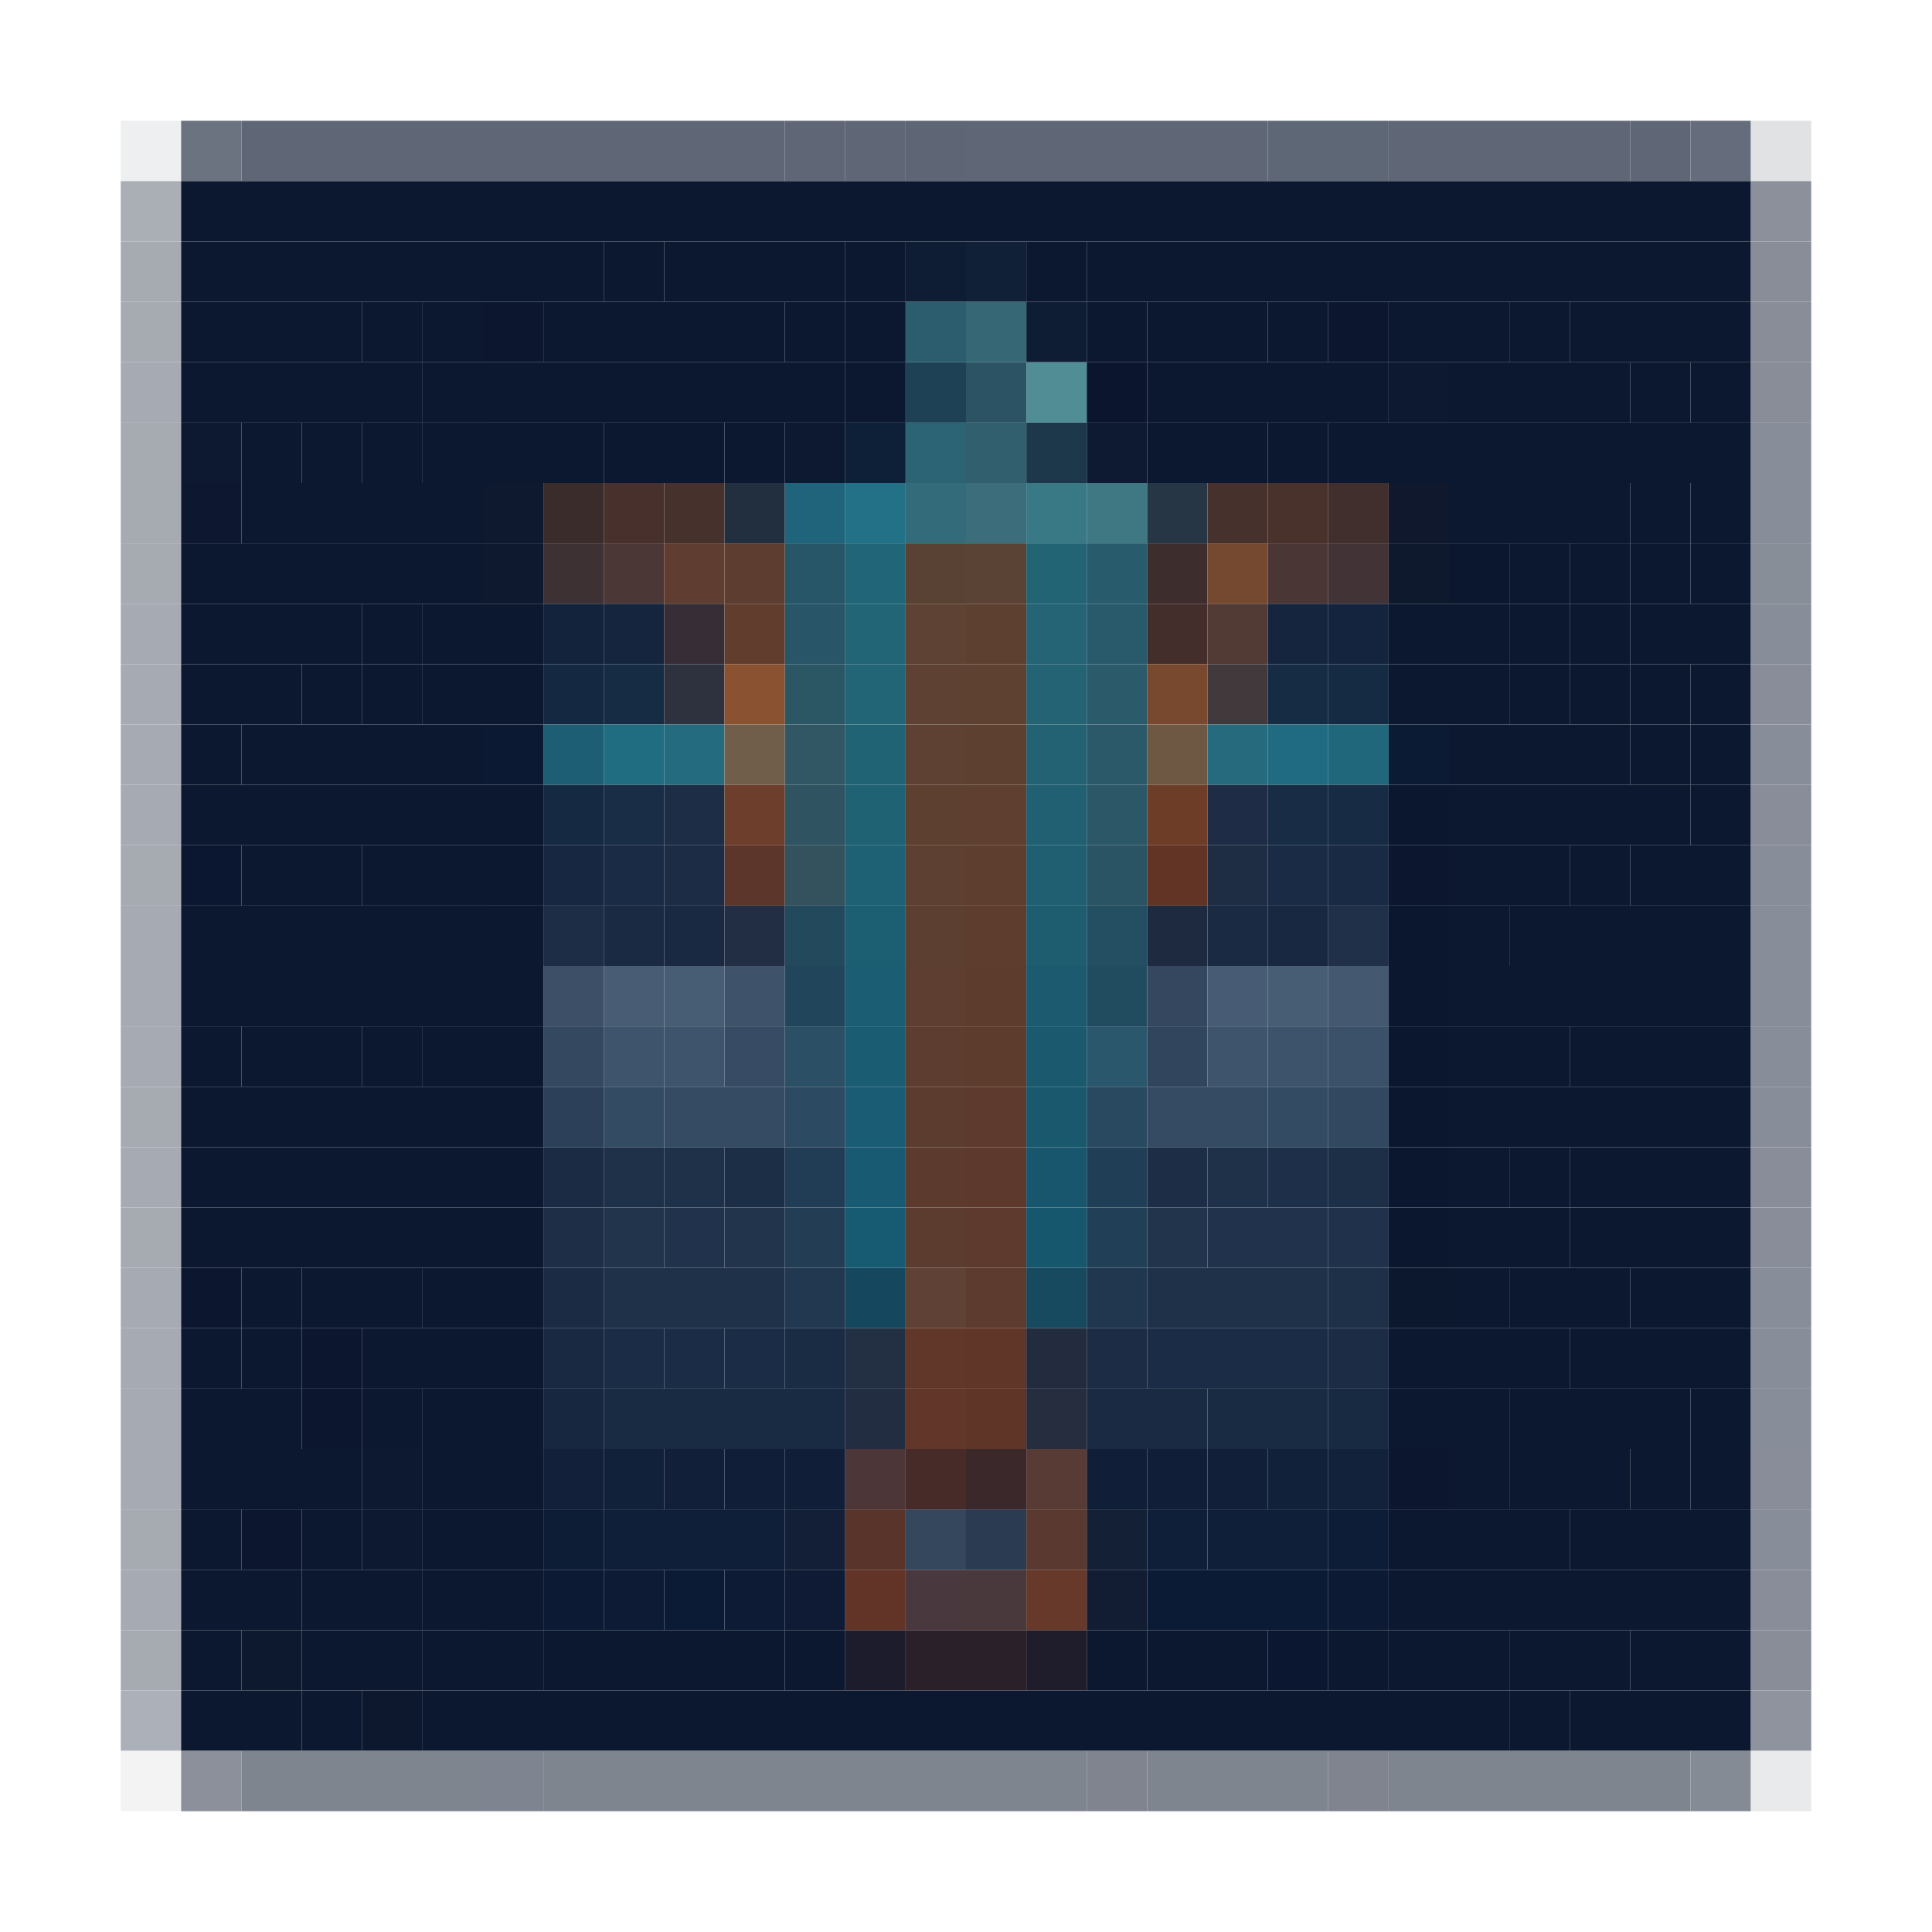
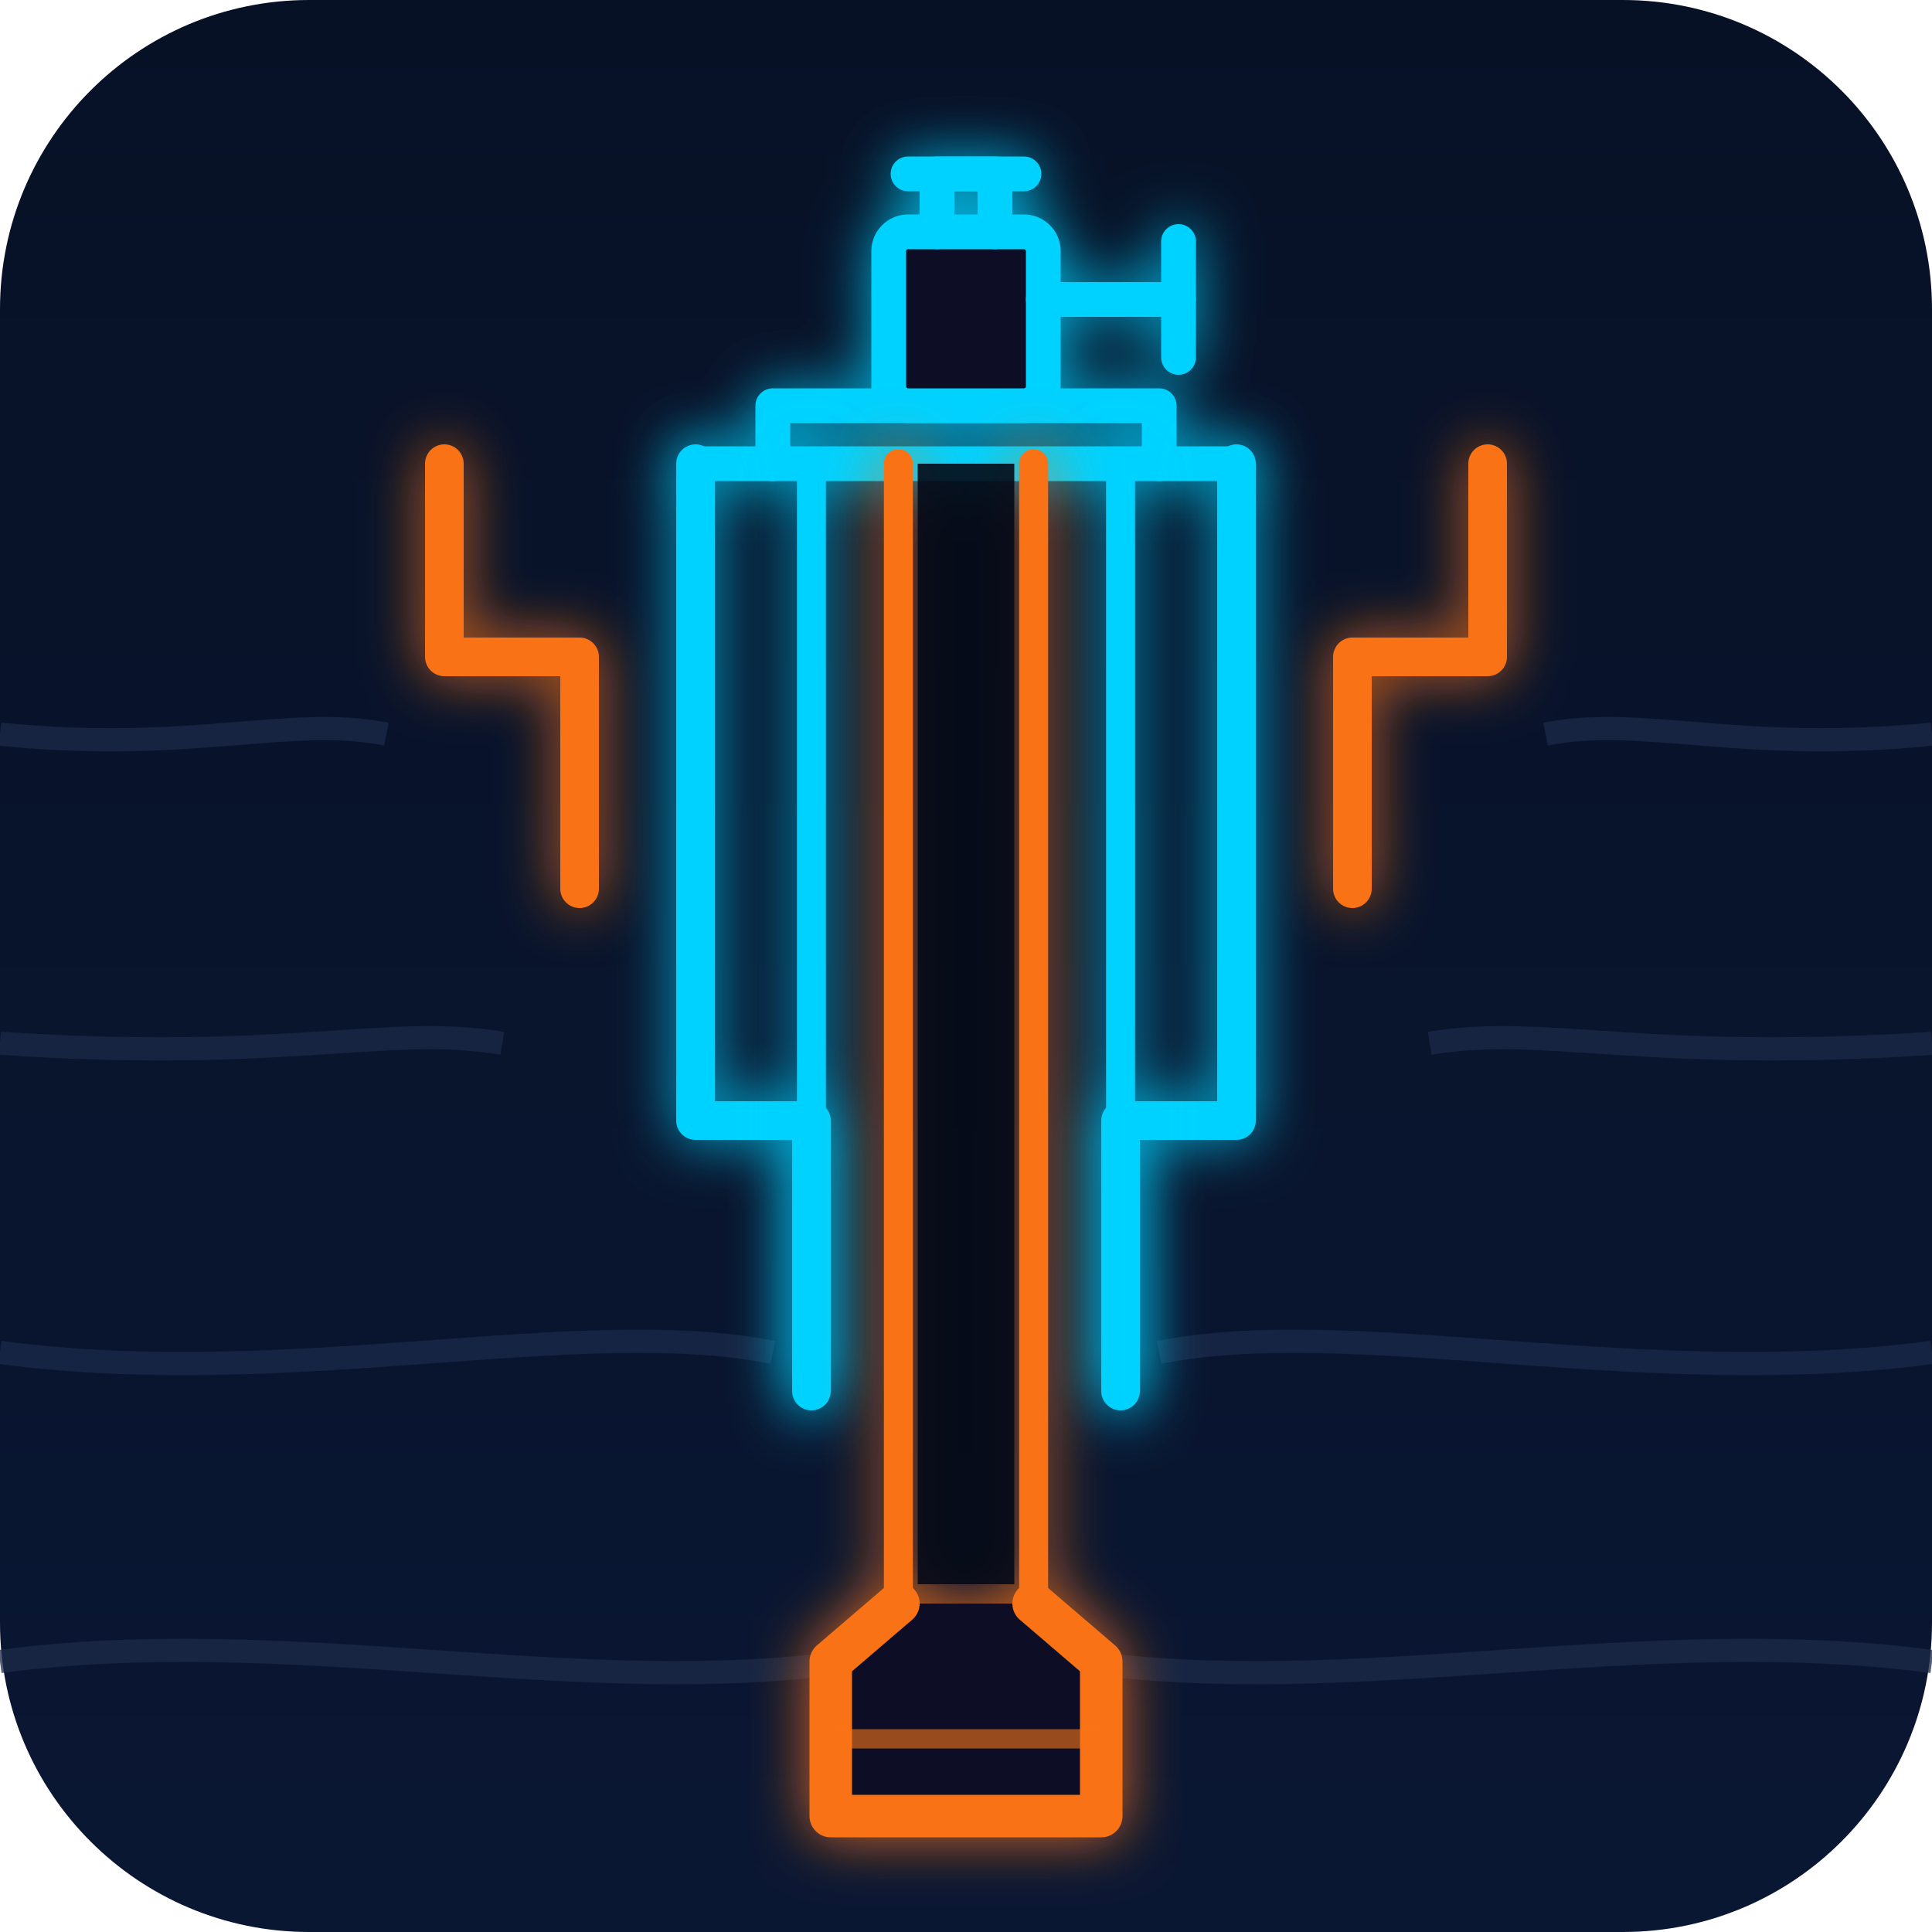
- <svg xmlns="http://www.w3.org/2000/svg" viewBox="0 0 32 32">
-   <rect x="2" y="2" width="1" height="1" fill="#eeeff1" />
-   <rect x="3" y="2" width="1" height="1" fill="#6b7280" />
-   <rect x="4" y="2" width="9" height="1" fill="#5f6776" />
-   <rect x="13" y="2" width="1" height="1" fill="#5f6676" />
-   <rect x="14" y="2" width="1" height="1" fill="#5f6776" />
-   <rect x="15" y="2" width="1" height="1" fill="#5e6676" />
-   <rect x="16" y="2" width="5" height="1" fill="#5f6776" />
-   <rect x="21" y="2" width="2" height="1" fill="#5e6776" />
-   <rect x="23" y="2" width="4" height="1" fill="#5f6776" />
-   <rect x="27" y="2" width="1" height="1" fill="#5f6676" />
-   <rect x="28" y="2" width="1" height="1" fill="#656c7b" />
-   <rect x="29" y="2" width="1" height="1" fill="#e0e2e4" />
-   <rect x="2" y="3" width="1" height="1" fill="#aaaeb5" />
-   <rect x="3" y="3" width="26" height="1" fill="#0c1830" />
-   <rect x="29" y="3" width="1" height="1" fill="#8b909b" />
-   <rect x="2" y="4" width="1" height="1" fill="#a6abb2" />
-   <rect x="3" y="4" width="7" height="1" fill="#0c1830" />
-   <rect x="10" y="4" width="1" height="1" fill="#0c182f" />
-   <rect x="11" y="4" width="3" height="1" fill="#0c1830" />
-   <rect x="14" y="4" width="1" height="1" fill="#0c182f" />
-   <rect x="15" y="4" width="1" height="1" fill="#0e1d34" />
-   <rect x="16" y="4" width="1" height="1" fill="#102037" />
-   <rect x="17" y="4" width="1" height="1" fill="#0c182f" />
-   <rect x="18" y="4" width="11" height="1" fill="#0c1830" />
-   <rect x="29" y="4" width="1" height="1" fill="#888d98" />
-   <rect x="2" y="5" width="1" height="1" fill="#a6abb2" />
-   <rect x="3" y="5" width="3" height="1" fill="#0c1830" />
-   <rect x="6" y="5" width="1" height="1" fill="#0b182f" />
-   <rect x="7" y="5" width="1" height="1" fill="#0b1830" />
-   <rect x="8" y="5" width="1" height="1" fill="#0c172f" />
-   <rect x="9" y="5" width="4" height="1" fill="#0c1830" />
-   <rect x="13" y="5" width="1" height="1" fill="#0b1830" />
-   <rect x="14" y="5" width="1" height="1" fill="#0c1830" />
-   <rect x="15" y="5" width="1" height="1" fill="#2b5d6e" />
-   <rect x="16" y="5" width="1" height="1" fill="#356775" />
-   <rect x="17" y="5" width="1" height="1" fill="#0f1d34" />
-   <rect x="18" y="5" width="1" height="1" fill="#0c1830" />
-   <rect x="19" y="5" width="2" height="1" fill="#0b1830" />
-   <rect x="21" y="5" width="1" height="1" fill="#0c1830" />
-   <rect x="22" y="5" width="1" height="1" fill="#0c172f" />
-   <rect x="23" y="5" width="2" height="1" fill="#0c1830" />
-   <rect x="25" y="5" width="1" height="1" fill="#0c182f" />
-   <rect x="26" y="5" width="3" height="1" fill="#0c1830" />
-   <rect x="29" y="5" width="1" height="1" fill="#888d98" />
-   <rect x="2" y="6" width="1" height="1" fill="#a6aab2" />
-   <rect x="3" y="6" width="4" height="1" fill="#0c1830" />
-   <rect x="7" y="6" width="1" height="1" fill="#0c182f" />
-   <rect x="8" y="6" width="6" height="1" fill="#0c1830" />
-   <rect x="14" y="6" width="1" height="1" fill="#0b1830" />
-   <rect x="15" y="6" width="1" height="1" fill="#1e4156" />
-   <rect x="16" y="6" width="1" height="1" fill="#2b5364" />
-   <rect x="17" y="6" width="1" height="1" fill="#518d95" />
-   <rect x="18" y="6" width="1" height="1" fill="#0b162e" />
-   <rect x="19" y="6" width="4" height="1" fill="#0c1830" />
-   <rect x="23" y="6" width="1" height="1" fill="#0d1831" />
-   <rect x="24" y="6" width="3" height="1" fill="#0c1830" />
-   <rect x="27" y="6" width="1" height="1" fill="#0b182f" />
-   <rect x="28" y="6" width="1" height="1" fill="#0b1830" />
-   <rect x="29" y="6" width="1" height="1" fill="#888d98" />
-   <rect x="2" y="7" width="1" height="1" fill="#a6abb2" />
-   <rect x="3" y="7" width="1" height="1" fill="#0d1931" />
-   <rect x="4" y="7" width="1" height="1" fill="#0c1830" />
-   <rect x="5" y="7" width="1" height="1" fill="#0c182f" />
-   <rect x="6" y="7" width="1" height="1" fill="#0c1830" />
-   <rect x="7" y="7" width="1" height="1" fill="#0b1830" />
-   <rect x="8" y="7" width="2" height="1" fill="#0c1830" />
-   <rect x="10" y="7" width="2" height="1" fill="#0c182f" />
-   <rect x="12" y="7" width="1" height="1" fill="#0c1830" />
-   <rect x="13" y="7" width="1" height="1" fill="#0c1931" />
-   <rect x="14" y="7" width="1" height="1" fill="#0e2038" />
-   <rect x="15" y="7" width="1" height="1" fill="#2c6375" />
-   <rect x="16" y="7" width="1" height="1" fill="#315f6e" />
-   <rect x="17" y="7" width="1" height="1" fill="#1d374b" />
-   <rect x="18" y="7" width="1" height="1" fill="#0d1a32" />
-   <rect x="19" y="7" width="2" height="1" fill="#0c1830" />
-   <rect x="21" y="7" width="1" height="1" fill="#0c182f" />
-   <rect x="22" y="7" width="7" height="1" fill="#0c1830" />
-   <rect x="29" y="7" width="1" height="1" fill="#888e99" />
-   <rect x="2" y="8" width="1" height="1" fill="#a6abb2" />
-   <rect x="3" y="8" width="1" height="1" fill="#0d1830" />
-   <rect x="4" y="8" width="4" height="1" fill="#0c1830" />
-   <rect x="8" y="8" width="1" height="1" fill="#0e182e" />
-   <rect x="9" y="8" width="1" height="1" fill="#3b2c2c" />
-   <rect x="10" y="8" width="1" height="1" fill="#48312c" />
-   <rect x="11" y="8" width="1" height="1" fill="#47312c" />
-   <rect x="12" y="8" width="1" height="1" fill="#212f3e" />
-   <rect x="13" y="8" width="1" height="1" fill="#1f647b" />
-   <rect x="14" y="8" width="1" height="1" fill="#237186" />
-   <rect x="15" y="8" width="1" height="1" fill="#346b7b" />
-   <rect x="16" y="8" width="1" height="1" fill="#3b6d7b" />
-   <rect x="17" y="8" width="1" height="1" fill="#397986" />
-   <rect x="18" y="8" width="1" height="1" fill="#3f7783" />
-   <rect x="19" y="8" width="1" height="1" fill="#273645" />
-   <rect x="20" y="8" width="1" height="1" fill="#47312c" />
-   <rect x="21" y="8" width="1" height="1" fill="#49322c" />
-   <rect x="22" y="8" width="1" height="1" fill="#412f2d" />
-   <rect x="23" y="8" width="1" height="1" fill="#0f182d" />
-   <rect x="24" y="8" width="3" height="1" fill="#0c1830" />
-   <rect x="27" y="8" width="1" height="1" fill="#0b1830" />
-   <rect x="28" y="8" width="1" height="1" fill="#0c1830" />
-   <rect x="29" y="8" width="1" height="1" fill="#888e99" />
-   <rect x="2" y="9" width="1" height="1" fill="#a6abb2" />
-   <rect x="3" y="9" width="5" height="1" fill="#0c1830" />
-   <rect x="8" y="9" width="1" height="1" fill="#0e182e" />
-   <rect x="9" y="9" width="1" height="1" fill="#3e3134" />
-   <rect x="10" y="9" width="1" height="1" fill="#4b3735" />
-   <rect x="11" y="9" width="1" height="1" fill="#5f3d30" />
-   <rect x="12" y="9" width="1" height="1" fill="#5c3d2f" />
-   <rect x="13" y="9" width="1" height="1" fill="#265668" />
-   <rect x="14" y="9" width="1" height="1" fill="#206678" />
-   <rect x="15" y="9" width="1" height="1" fill="#594234" />
-   <rect x="16" y="9" width="1" height="1" fill="#5a4234" />
-   <rect x="17" y="9" width="1" height="1" fill="#226474" />
-   <rect x="18" y="9" width="1" height="1" fill="#285b6c" />
-   <rect x="19" y="9" width="1" height="1" fill="#3e2d2d" />
-   <rect x="20" y="9" width="1" height="1" fill="#754830" />
-   <rect x="21" y="9" width="1" height="1" fill="#4a3735" />
-   <rect x="22" y="9" width="1" height="1" fill="#423436" />
-   <rect x="23" y="9" width="1" height="1" fill="#0f192d" />
-   <rect x="24" y="9" width="1" height="1" fill="#0b172f" />
-   <rect x="25" y="9" width="1" height="1" fill="#0c1830" />
-   <rect x="26" y="9" width="1" height="1" fill="#0b182f" />
-   <rect x="27" y="9" width="1" height="1" fill="#0b1830" />
-   <rect x="28" y="9" width="1" height="1" fill="#0c1830" />
-   <rect x="29" y="9" width="1" height="1" fill="#888e98" />
-   <rect x="2" y="10" width="1" height="1" fill="#a6aab2" />
-   <rect x="3" y="10" width="3" height="1" fill="#0c1830" />
-   <rect x="6" y="10" width="1" height="1" fill="#0b1830" />
-   <rect x="7" y="10" width="2" height="1" fill="#0c1830" />
-   <rect x="9" y="10" width="1" height="1" fill="#13233c" />
-   <rect x="10" y="10" width="1" height="1" fill="#15253e" />
-   <rect x="11" y="10" width="1" height="1" fill="#362d36" />
-   <rect x="12" y="10" width="1" height="1" fill="#613d2e" />
-   <rect x="13" y="10" width="1" height="1" fill="#285567" />
-   <rect x="14" y="10" width="1" height="1" fill="#216577" />
-   <rect x="15" y="10" width="1" height="1" fill="#5e4233" />
-   <rect x="16" y="10" width="1" height="1" fill="#5e4030" />
-   <rect x="17" y="10" width="1" height="1" fill="#246474" />
-   <rect x="18" y="10" width="1" height="1" fill="#295a6c" />
-   <rect x="19" y="10" width="1" height="1" fill="#442e2b" />
-   <rect x="20" y="10" width="1" height="1" fill="#523a35" />
-   <rect x="21" y="10" width="1" height="1" fill="#15253e" />
-   <rect x="22" y="10" width="1" height="1" fill="#15243e" />
-   <rect x="23" y="10" width="1" height="1" fill="#0b182f" />
-   <rect x="24" y="10" width="1" height="1" fill="#0c1830" />
-   <rect x="25" y="10" width="1" height="1" fill="#0b182f" />
-   <rect x="26" y="10" width="1" height="1" fill="#0b1830" />
-   <rect x="27" y="10" width="2" height="1" fill="#0c1830" />
-   <rect x="29" y="10" width="1" height="1" fill="#888e99" />
-   <rect x="2" y="11" width="1" height="1" fill="#a6aab2" />
-   <rect x="3" y="11" width="2" height="1" fill="#0c1830" />
-   <rect x="5" y="11" width="1" height="1" fill="#0b1830" />
-   <rect x="6" y="11" width="1" height="1" fill="#0c1830" />
-   <rect x="7" y="11" width="2" height="1" fill="#0b1830" />
-   <rect x="9" y="11" width="1" height="1" fill="#142841" />
-   <rect x="10" y="11" width="1" height="1" fill="#162c45" />
-   <rect x="11" y="11" width="1" height="1" fill="#2e313e" />
-   <rect x="12" y="11" width="1" height="1" fill="#8b5231" />
-   <rect x="13" y="11" width="1" height="1" fill="#2b5664" />
-   <rect x="14" y="11" width="1" height="1" fill="#216576" />
-   <rect x="15" y="11" width="1" height="1" fill="#5e4132" />
-   <rect x="16" y="11" width="1" height="1" fill="#5e4130" />
-   <rect x="17" y="11" width="1" height="1" fill="#236373" />
-   <rect x="18" y="11" width="1" height="1" fill="#2b5a6a" />
-   <rect x="19" y="11" width="1" height="1" fill="#79492f" />
-   <rect x="20" y="11" width="1" height="1" fill="#41393b" />
-   <rect x="21" y="11" width="1" height="1" fill="#162c44" />
-   <rect x="22" y="11" width="1" height="1" fill="#152a43" />
-   <rect x="23" y="11" width="1" height="1" fill="#0b1830" />
-   <rect x="24" y="11" width="1" height="1" fill="#0c1830" />
-   <rect x="25" y="11" width="1" height="1" fill="#0b1830" />
-   <rect x="26" y="11" width="1" height="1" fill="#0c1830" />
-   <rect x="27" y="11" width="1" height="1" fill="#0b182f" />
-   <rect x="28" y="11" width="1" height="1" fill="#0c1830" />
-   <rect x="29" y="11" width="1" height="1" fill="#888d99" />
-   <rect x="2" y="12" width="1" height="1" fill="#a6aab2" />
-   <rect x="3" y="12" width="1" height="1" fill="#0c182f" />
-   <rect x="4" y="12" width="4" height="1" fill="#0c1830" />
-   <rect x="8" y="12" width="1" height="1" fill="#0b1a32" />
-   <rect x="9" y="12" width="1" height="1" fill="#1e5e74" />
-   <rect x="10" y="12" width="1" height="1" fill="#206c81" />
-   <rect x="11" y="12" width="1" height="1" fill="#256b7f" />
-   <rect x="12" y="12" width="1" height="1" fill="#705e4a" />
-   <rect x="13" y="12" width="1" height="1" fill="#305763" />
-   <rect x="14" y="12" width="1" height="1" fill="#206375" />
-   <rect x="15" y="12" width="1" height="1" fill="#5e4132" />
-   <rect x="16" y="12" width="1" height="1" fill="#5e4030" />
-   <rect x="17" y="12" width="1" height="1" fill="#226272" />
-   <rect x="18" y="12" width="1" height="1" fill="#2b5969" />
-   <rect x="19" y="12" width="1" height="1" fill="#6f5843" />
-   <rect x="20" y="12" width="1" height="1" fill="#266b7d" />
-   <rect x="21" y="12" width="1" height="1" fill="#206b81" />
-   <rect x="22" y="12" width="1" height="1" fill="#20677c" />
-   <rect x="23" y="12" width="1" height="1" fill="#0a1b33" />
-   <rect x="24" y="12" width="3" height="1" fill="#0c1830" />
-   <rect x="27" y="12" width="1" height="1" fill="#0b182f" />
-   <rect x="28" y="12" width="1" height="1" fill="#0c1830" />
-   <rect x="29" y="12" width="1" height="1" fill="#888e99" />
-   <rect x="2" y="13" width="1" height="1" fill="#a6aab2" />
-   <rect x="3" y="13" width="5" height="1" fill="#0c1830" />
-   <rect x="8" y="13" width="1" height="1" fill="#0b1830" />
-   <rect x="9" y="13" width="1" height="1" fill="#162942" />
-   <rect x="10" y="13" width="1" height="1" fill="#192d46" />
-   <rect x="11" y="13" width="1" height="1" fill="#1c2d45" />
-   <rect x="12" y="13" width="1" height="1" fill="#6d3e2b" />
-   <rect x="13" y="13" width="1" height="1" fill="#2f5360" />
-   <rect x="14" y="13" width="1" height="1" fill="#1f6274" />
-   <rect x="15" y="13" width="1" height="1" fill="#5e4031" />
-   <rect x="16" y="13" width="1" height="1" fill="#5e3f30" />
-   <rect x="17" y="13" width="1" height="1" fill="#216072" />
-   <rect x="18" y="13" width="1" height="1" fill="#2b5767" />
-   <rect x="19" y="13" width="1" height="1" fill="#6e3d28" />
-   <rect x="20" y="13" width="1" height="1" fill="#1e2d45" />
-   <rect x="21" y="13" width="1" height="1" fill="#182c46" />
-   <rect x="22" y="13" width="1" height="1" fill="#182b45" />
-   <rect x="23" y="13" width="1" height="1" fill="#0b172f" />
-   <rect x="24" y="13" width="4" height="1" fill="#0c1830" />
-   <rect x="28" y="13" width="1" height="1" fill="#0b1830" />
-   <rect x="29" y="13" width="1" height="1" fill="#888d99" />
-   <rect x="2" y="14" width="1" height="1" fill="#a6abb2" />
-   <rect x="3" y="14" width="1" height="1" fill="#0b1730" />
-   <rect x="4" y="14" width="2" height="1" fill="#0c1830" />
-   <rect x="6" y="14" width="2" height="1" fill="#0b1830" />
-   <rect x="8" y="14" width="1" height="1" fill="#0c1830" />
-   <rect x="9" y="14" width="1" height="1" fill="#182741" />
-   <rect x="10" y="14" width="1" height="1" fill="#1a2b45" />
-   <rect x="11" y="14" width="1" height="1" fill="#1d2c45" />
-   <rect x="12" y="14" width="1" height="1" fill="#5c352b" />
-   <rect x="13" y="14" width="1" height="1" fill="#33525e" />
-   <rect x="14" y="14" width="1" height="1" fill="#1e6074" />
-   <rect x="15" y="14" width="1" height="1" fill="#5d4031" />
-   <rect x="16" y="14" width="1" height="1" fill="#5e3e2f" />
-   <rect x="17" y="14" width="1" height="1" fill="#205f71" />
-   <rect x="18" y="14" width="1" height="1" fill="#2a5363" />
-   <rect x="19" y="14" width="1" height="1" fill="#613426" />
-   <rect x="20" y="14" width="1" height="1" fill="#1e2c44" />
-   <rect x="21" y="14" width="1" height="1" fill="#1a2b45" />
-   <rect x="22" y="14" width="1" height="1" fill="#192a44" />
-   <rect x="23" y="14" width="1" height="1" fill="#0c172f" />
-   <rect x="24" y="14" width="2" height="1" fill="#0c1830" />
-   <rect x="26" y="14" width="1" height="1" fill="#0b182f" />
-   <rect x="27" y="14" width="2" height="1" fill="#0c1830" />
-   <rect x="29" y="14" width="1" height="1" fill="#888e99" />
-   <rect x="2" y="15" width="1" height="1" fill="#a6aab2" />
-   <rect x="3" y="15" width="6" height="1" fill="#0c1830" />
-   <rect x="9" y="15" width="1" height="1" fill="#1d2d45" />
-   <rect x="10" y="15" width="1" height="1" fill="#1a2a43" />
-   <rect x="11" y="15" width="1" height="1" fill="#192942" />
-   <rect x="12" y="15" width="1" height="1" fill="#212e44" />
-   <rect x="13" y="15" width="1" height="1" fill="#23495d" />
-   <rect x="14" y="15" width="1" height="1" fill="#1c5f73" />
-   <rect x="15" y="15" width="1" height="1" fill="#5d3f31" />
-   <rect x="16" y="15" width="1" height="1" fill="#5e3d2e" />
-   <rect x="17" y="15" width="1" height="1" fill="#1e5d70" />
-   <rect x="18" y="15" width="1" height="1" fill="#244f63" />
-   <rect x="19" y="15" width="1" height="1" fill="#1e2a3f" />
-   <rect x="20" y="15" width="1" height="1" fill="#1a2a43" />
-   <rect x="21" y="15" width="1" height="1" fill="#192841" />
-   <rect x="22" y="15" width="1" height="1" fill="#203048" />
-   <rect x="23" y="15" width="1" height="1" fill="#0b172f" />
-   <rect x="24" y="15" width="1" height="1" fill="#0c182f" />
-   <rect x="25" y="15" width="4" height="1" fill="#0c1830" />
-   <rect x="29" y="15" width="1" height="1" fill="#888e99" />
-   <rect x="2" y="16" width="1" height="1" fill="#a6aab2" />
-   <rect x="3" y="16" width="6" height="1" fill="#0c1830" />
-   <rect x="9" y="16" width="1" height="1" fill="#3c4f67" />
-   <rect x="10" y="16" width="1" height="1" fill="#485d74" />
-   <rect x="11" y="16" width="1" height="1" fill="#475d74" />
-   <rect x="12" y="16" width="1" height="1" fill="#3e5269" />
-   <rect x="13" y="16" width="1" height="1" fill="#21465b" />
-   <rect x="14" y="16" width="1" height="1" fill="#1b5d72" />
-   <rect x="15" y="16" width="1" height="1" fill="#5d3e30" />
-   <rect x="16" y="16" width="1" height="1" fill="#5d3c2e" />
-   <rect x="17" y="16" width="1" height="1" fill="#1c5b6f" />
-   <rect x="18" y="16" width="1" height="1" fill="#214c60" />
-   <rect x="19" y="16" width="1" height="1" fill="#35475f" />
-   <rect x="20" y="16" width="1" height="1" fill="#475c74" />
-   <rect x="21" y="16" width="1" height="1" fill="#475d74" />
-   <rect x="22" y="16" width="1" height="1" fill="#445970" />
-   <rect x="23" y="16" width="1" height="1" fill="#0b172f" />
-   <rect x="24" y="16" width="5" height="1" fill="#0c1830" />
-   <rect x="29" y="16" width="1" height="1" fill="#888e99" />
-   <rect x="2" y="17" width="1" height="1" fill="#a6aab2" />
-   <rect x="3" y="17" width="1" height="1" fill="#0c182f" />
-   <rect x="4" y="17" width="2" height="1" fill="#0c1830" />
-   <rect x="6" y="17" width="1" height="1" fill="#0b1830" />
-   <rect x="7" y="17" width="2" height="1" fill="#0c1830" />
-   <rect x="9" y="17" width="1" height="1" fill="#344860" />
-   <rect x="10" y="17" width="1" height="1" fill="#3e546c" />
-   <rect x="11" y="17" width="1" height="1" fill="#3e536c" />
-   <rect x="12" y="17" width="1" height="1" fill="#374c64" />
-   <rect x="13" y="17" width="1" height="1" fill="#2b5066" />
-   <rect x="14" y="17" width="1" height="1" fill="#1a5c72" />
-   <rect x="15" y="17" width="1" height="1" fill="#5d3d30" />
-   <rect x="16" y="17" width="1" height="1" fill="#5d3b2d" />
-   <rect x="17" y="17" width="1" height="1" fill="#1a596e" />
-   <rect x="18" y="17" width="1" height="1" fill="#2b576c" />
-   <rect x="19" y="17" width="1" height="1" fill="#31455d" />
-   <rect x="20" y="17" width="1" height="1" fill="#3e536c" />
-   <rect x="21" y="17" width="1" height="1" fill="#3d536c" />
-   <rect x="22" y="17" width="1" height="1" fill="#3b5069" />
-   <rect x="23" y="17" width="1" height="1" fill="#0b172e" />
-   <rect x="24" y="17" width="2" height="1" fill="#0c182f" />
-   <rect x="26" y="17" width="3" height="1" fill="#0c1830" />
-   <rect x="29" y="17" width="1" height="1" fill="#888e99" />
-   <rect x="2" y="18" width="1" height="1" fill="#a6abb2" />
-   <rect x="3" y="18" width="6" height="1" fill="#0c1830" />
-   <rect x="9" y="18" width="1" height="1" fill="#2c4159" />
-   <rect x="10" y="18" width="1" height="1" fill="#344b64" />
-   <rect x="11" y="18" width="2" height="1" fill="#344b63" />
-   <rect x="13" y="18" width="1" height="1" fill="#2c4a61" />
-   <rect x="14" y="18" width="1" height="1" fill="#195c73" />
-   <rect x="15" y="18" width="1" height="1" fill="#5c3c2f" />
-   <rect x="16" y="18" width="1" height="1" fill="#5d3a2d" />
-   <rect x="17" y="18" width="1" height="1" fill="#19586d" />
-   <rect x="18" y="18" width="1" height="1" fill="#284960" />
-   <rect x="19" y="18" width="2" height="1" fill="#344b63" />
-   <rect x="21" y="18" width="1" height="1" fill="#334b63" />
-   <rect x="22" y="18" width="1" height="1" fill="#324860" />
-   <rect x="23" y="18" width="1" height="1" fill="#0b172e" />
-   <rect x="24" y="18" width="5" height="1" fill="#0c1830" />
-   <rect x="29" y="18" width="1" height="1" fill="#888e99" />
-   <rect x="2" y="19" width="1" height="1" fill="#a6aab2" />
-   <rect x="3" y="19" width="6" height="1" fill="#0c1830" />
-   <rect x="9" y="19" width="1" height="1" fill="#1b2b43" />
-   <rect x="10" y="19" width="1" height="1" fill="#1f3149" />
-   <rect x="11" y="19" width="1" height="1" fill="#1e3149" />
-   <rect x="12" y="19" width="1" height="1" fill="#1b2e46" />
-   <rect x="13" y="19" width="1" height="1" fill="#213d55" />
-   <rect x="14" y="19" width="1" height="1" fill="#175a71" />
-   <rect x="15" y="19" width="1" height="1" fill="#5c3b2e" />
-   <rect x="16" y="19" width="1" height="1" fill="#5c392c" />
-   <rect x="17" y="19" width="1" height="1" fill="#17566c" />
-   <rect x="18" y="19" width="1" height="1" fill="#203f57" />
-   <rect x="19" y="19" width="1" height="1" fill="#1c2d45" />
-   <rect x="20" y="19" width="1" height="1" fill="#1e3149" />
-   <rect x="21" y="19" width="1" height="1" fill="#1e3049" />
-   <rect x="22" y="19" width="1" height="1" fill="#1d2f47" />
-   <rect x="23" y="19" width="1" height="1" fill="#0b172f" />
-   <rect x="24" y="19" width="1" height="1" fill="#0c1830" />
-   <rect x="25" y="19" width="1" height="1" fill="#0b1830" />
-   <rect x="26" y="19" width="3" height="1" fill="#0c1830" />
-   <rect x="29" y="19" width="1" height="1" fill="#888d99" />
-   <rect x="2" y="20" width="1" height="1" fill="#a6abb2" />
-   <rect x="3" y="20" width="6" height="1" fill="#0c1830" />
-   <rect x="9" y="20" width="1" height="1" fill="#1e2e47" />
-   <rect x="10" y="20" width="1" height="1" fill="#22334c" />
-   <rect x="11" y="20" width="1" height="1" fill="#21334c" />
-   <rect x="12" y="20" width="1" height="1" fill="#21344c" />
-   <rect x="13" y="20" width="1" height="1" fill="#233d55" />
-   <rect x="14" y="20" width="1" height="1" fill="#165b72" />
-   <rect x="15" y="20" width="1" height="1" fill="#5d3c30" />
-   <rect x="16" y="20" width="1" height="1" fill="#5d3a2d" />
-   <rect x="17" y="20" width="1" height="1" fill="#17576d" />
-   <rect x="18" y="20" width="1" height="1" fill="#213f56" />
-   <rect x="19" y="20" width="1" height="1" fill="#22344c" />
-   <rect x="20" y="20" width="2" height="1" fill="#21334c" />
-   <rect x="22" y="20" width="1" height="1" fill="#20324b" />
-   <rect x="23" y="20" width="1" height="1" fill="#0b172f" />
-   <rect x="24" y="20" width="2" height="1" fill="#0c182f" />
-   <rect x="26" y="20" width="3" height="1" fill="#0c1830" />
-   <rect x="29" y="20" width="1" height="1" fill="#888d99" />
-   <rect x="2" y="21" width="1" height="1" fill="#a6aab2" />
-   <rect x="3" y="21" width="1" height="1" fill="#0c172f" />
-   <rect x="4" y="21" width="1" height="1" fill="#0b182f" />
-   <rect x="5" y="21" width="2" height="1" fill="#0c182f" />
-   <rect x="7" y="21" width="2" height="1" fill="#0c1830" />
-   <rect x="9" y="21" width="1" height="1" fill="#1b2b44" />
-   <rect x="10" y="21" width="3" height="1" fill="#1f3049" />
-   <rect x="13" y="21" width="1" height="1" fill="#223850" />
-   <rect x="14" y="21" width="1" height="1" fill="#15475e" />
-   <rect x="15" y="21" width="1" height="1" fill="#5f4135" />
-   <rect x="16" y="21" width="1" height="1" fill="#5d3b2f" />
-   <rect x="17" y="21" width="1" height="1" fill="#17495f" />
-   <rect x="18" y="21" width="1" height="1" fill="#20374f" />
-   <rect x="19" y="21" width="3" height="1" fill="#1f3049" />
-   <rect x="22" y="21" width="1" height="1" fill="#1e2f48" />
-   <rect x="23" y="21" width="1" height="1" fill="#0c182e" />
-   <rect x="24" y="21" width="1" height="1" fill="#0c1830" />
-   <rect x="25" y="21" width="2" height="1" fill="#0c182f" />
-   <rect x="27" y="21" width="2" height="1" fill="#0c1830" />
-   <rect x="29" y="21" width="1" height="1" fill="#888e99" />
-   <rect x="2" y="22" width="1" height="1" fill="#a6aab2" />
-   <rect x="3" y="22" width="1" height="1" fill="#0c1730" />
-   <rect x="4" y="22" width="1" height="1" fill="#0c182f" />
-   <rect x="5" y="22" width="1" height="1" fill="#0c172f" />
-   <rect x="6" y="22" width="2" height="1" fill="#0c182f" />
-   <rect x="8" y="22" width="1" height="1" fill="#0c1830" />
-   <rect x="9" y="22" width="1" height="1" fill="#192942" />
-   <rect x="10" y="22" width="1" height="1" fill="#1b2d46" />
-   <rect x="11" y="22" width="1" height="1" fill="#1b2c46" />
-   <rect x="12" y="22" width="1" height="1" fill="#1b2d46" />
-   <rect x="13" y="22" width="1" height="1" fill="#1a2b44" />
-   <rect x="14" y="22" width="1" height="1" fill="#233044" />
-   <rect x="15" y="22" width="1" height="1" fill="#613729" />
-   <rect x="16" y="22" width="1" height="1" fill="#603628" />
-   <rect x="17" y="22" width="1" height="1" fill="#232c3f" />
-   <rect x="18" y="22" width="1" height="1" fill="#1c2c45" />
-   <rect x="19" y="22" width="3" height="1" fill="#1b2d46" />
-   <rect x="22" y="22" width="1" height="1" fill="#1b2c44" />
-   <rect x="23" y="22" width="3" height="1" fill="#0c182f" />
-   <rect x="26" y="22" width="3" height="1" fill="#0c1830" />
-   <rect x="29" y="22" width="1" height="1" fill="#888e99" />
-   <rect x="2" y="23" width="1" height="1" fill="#a6aab2" />
-   <rect x="3" y="23" width="2" height="1" fill="#0c182f" />
-   <rect x="5" y="23" width="1" height="1" fill="#0c172f" />
-   <rect x="6" y="23" width="1" height="1" fill="#0c182f" />
-   <rect x="7" y="23" width="2" height="1" fill="#0c1830" />
-   <rect x="9" y="23" width="1" height="1" fill="#16273f" />
-   <rect x="10" y="23" width="4" height="1" fill="#192a43" />
-   <rect x="14" y="23" width="1" height="1" fill="#232d41" />
-   <rect x="15" y="23" width="1" height="1" fill="#623729" />
-   <rect x="16" y="23" width="1" height="1" fill="#5f3527" />
-   <rect x="17" y="23" width="1" height="1" fill="#262d3f" />
-   <rect x="18" y="23" width="2" height="1" fill="#192a42" />
-   <rect x="20" y="23" width="2" height="1" fill="#192a43" />
-   <rect x="22" y="23" width="1" height="1" fill="#182942" />
-   <rect x="23" y="23" width="1" height="1" fill="#0c182f" />
-   <rect x="24" y="23" width="1" height="1" fill="#0c1830" />
-   <rect x="25" y="23" width="3" height="1" fill="#0c182f" />
-   <rect x="28" y="23" width="1" height="1" fill="#0c1830" />
-   <rect x="29" y="23" width="1" height="1" fill="#888e99" />
-   <rect x="2" y="24" width="1" height="1" fill="#a6aab2" />
-   <rect x="3" y="24" width="3" height="1" fill="#0c182f" />
-   <rect x="6" y="24" width="1" height="1" fill="#0c1930" />
-   <rect x="7" y="24" width="2" height="1" fill="#0c182f" />
-   <rect x="9" y="24" width="1" height="1" fill="#122039" />
-   <rect x="10" y="24" width="1" height="1" fill="#12213a" />
-   <rect x="11" y="24" width="1" height="1" fill="#111f38" />
-   <rect x="12" y="24" width="1" height="1" fill="#101e37" />
-   <rect x="13" y="24" width="1" height="1" fill="#111e37" />
-   <rect x="14" y="24" width="1" height="1" fill="#4c3637" />
-   <rect x="15" y="24" width="1" height="1" fill="#472b28" />
-   <rect x="16" y="24" width="1" height="1" fill="#3b282b" />
-   <rect x="17" y="24" width="1" height="1" fill="#593b36" />
-   <rect x="18" y="24" width="1" height="1" fill="#111e37" />
-   <rect x="19" y="24" width="1" height="1" fill="#101e37" />
-   <rect x="20" y="24" width="1" height="1" fill="#111f38" />
-   <rect x="21" y="24" width="1" height="1" fill="#12213a" />
-   <rect x="22" y="24" width="1" height="1" fill="#13223b" />
-   <rect x="23" y="24" width="1" height="1" fill="#0c172f" />
-   <rect x="24" y="24" width="1" height="1" fill="#0c182f" />
-   <rect x="25" y="24" width="2" height="1" fill="#0c1830" />
-   <rect x="27" y="24" width="1" height="1" fill="#0c182f" />
-   <rect x="28" y="24" width="1" height="1" fill="#0c1830" />
-   <rect x="29" y="24" width="1" height="1" fill="#888d99" />
-   <rect x="2" y="25" width="1" height="1" fill="#a6abb2" />
-   <rect x="3" y="25" width="1" height="1" fill="#0b1830" />
-   <rect x="4" y="25" width="1" height="1" fill="#0c172f" />
-   <rect x="5" y="25" width="1" height="1" fill="#0c1830" />
-   <rect x="6" y="25" width="1" height="1" fill="#0d1930" />
-   <rect x="7" y="25" width="1" height="1" fill="#0c182f" />
-   <rect x="8" y="25" width="1" height="1" fill="#0c1830" />
-   <rect x="9" y="25" width="1" height="1" fill="#0e1d36" />
-   <rect x="10" y="25" width="3" height="1" fill="#0f1f39" />
-   <rect x="13" y="25" width="1" height="1" fill="#131f37" />
-   <rect x="14" y="25" width="1" height="1" fill="#59342b" />
-   <rect x="15" y="25" width="1" height="1" fill="#35475d" />
-   <rect x="16" y="25" width="1" height="1" fill="#2a3b52" />
-   <rect x="17" y="25" width="1" height="1" fill="#5a3930" />
-   <rect x="18" y="25" width="1" height="1" fill="#142036" />
-   <rect x="19" y="25" width="1" height="1" fill="#101f39" />
-   <rect x="20" y="25" width="2" height="1" fill="#0f1f39" />
-   <rect x="22" y="25" width="1" height="1" fill="#0e1d37" />
-   <rect x="23" y="25" width="3" height="1" fill="#0c182f" />
-   <rect x="26" y="25" width="3" height="1" fill="#0c1830" />
-   <rect x="29" y="25" width="1" height="1" fill="#888e99" />
-   <rect x="2" y="26" width="1" height="1" fill="#a6aab2" />
-   <rect x="3" y="26" width="2" height="1" fill="#0c182f" />
-   <rect x="5" y="26" width="2" height="1" fill="#0c1830" />
-   <rect x="7" y="26" width="1" height="1" fill="#0c182f" />
-   <rect x="8" y="26" width="1" height="1" fill="#0c1830" />
-   <rect x="9" y="26" width="1" height="1" fill="#0c1a34" />
-   <rect x="10" y="26" width="1" height="1" fill="#0d1b35" />
-   <rect x="11" y="26" width="1" height="1" fill="#0c1b35" />
-   <rect x="12" y="26" width="1" height="1" fill="#0d1b35" />
-   <rect x="13" y="26" width="1" height="1" fill="#0f1b34" />
-   <rect x="14" y="26" width="1" height="1" fill="#613427" />
-   <rect x="15" y="26" width="1" height="1" fill="#49383d" />
-   <rect x="16" y="26" width="1" height="1" fill="#49393d" />
-   <rect x="17" y="26" width="1" height="1" fill="#66392b" />
-   <rect x="18" y="26" width="1" height="1" fill="#121c32" />
-   <rect x="19" y="26" width="3" height="1" fill="#0c1b35" />
-   <rect x="22" y="26" width="1" height="1" fill="#0c1a34" />
-   <rect x="23" y="26" width="6" height="1" fill="#0c1830" />
-   <rect x="29" y="26" width="1" height="1" fill="#888d99" />
-   <rect x="2" y="27" width="1" height="1" fill="#a6abb2" />
-   <rect x="3" y="27" width="1" height="1" fill="#0c182f" />
-   <rect x="4" y="27" width="1" height="1" fill="#0d192f" />
-   <rect x="5" y="27" width="2" height="1" fill="#0c182f" />
-   <rect x="7" y="27" width="1" height="1" fill="#0c1830" />
-   <rect x="8" y="27" width="1" height="1" fill="#0c1730" />
-   <rect x="9" y="27" width="4" height="1" fill="#0c1830" />
-   <rect x="13" y="27" width="1" height="1" fill="#0c182f" />
-   <rect x="14" y="27" width="1" height="1" fill="#1c1c2c" />
-   <rect x="15" y="27" width="2" height="1" fill="#29202a" />
-   <rect x="17" y="27" width="1" height="1" fill="#1f1d2b" />
-   <rect x="18" y="27" width="1" height="1" fill="#0c182f" />
-   <rect x="19" y="27" width="2" height="1" fill="#0c1830" />
-   <rect x="21" y="27" width="1" height="1" fill="#0b1730" />
-   <rect x="22" y="27" width="1" height="1" fill="#0c1830" />
-   <rect x="23" y="27" width="1" height="1" fill="#0b1830" />
-   <rect x="24" y="27" width="1" height="1" fill="#0c1830" />
-   <rect x="25" y="27" width="2" height="1" fill="#0c182f" />
-   <rect x="27" y="27" width="2" height="1" fill="#0c1830" />
-   <rect x="29" y="27" width="1" height="1" fill="#888d98" />
-   <rect x="2" y="28" width="1" height="1" fill="#acb0b8" />
-   <rect x="3" y="28" width="2" height="1" fill="#0c1830" />
-   <rect x="5" y="28" width="1" height="1" fill="#0c182f" />
-   <rect x="6" y="28" width="1" height="1" fill="#0d182f" />
-   <rect x="7" y="28" width="18" height="1" fill="#0c1830" />
-   <rect x="25" y="28" width="1" height="1" fill="#0c182f" />
-   <rect x="26" y="28" width="3" height="1" fill="#0c1830" />
-   <rect x="29" y="28" width="1" height="1" fill="#8e939e" />
-   <rect x="2" y="29" width="1" height="1" fill="#f3f3f4" />
-   <rect x="3" y="29" width="1" height="1" fill="#8b909a" />
-   <rect x="4" y="29" width="4" height="1" fill="#7f858f" />
-   <rect x="8" y="29" width="1" height="1" fill="#7f8590" />
-   <rect x="9" y="29" width="9" height="1" fill="#7f858f" />
-   <rect x="18" y="29" width="1" height="1" fill="#7f848f" />
-   <rect x="19" y="29" width="3" height="1" fill="#7f858f" />
-   <rect x="22" y="29" width="1" height="1" fill="#7f848f" />
-   <rect x="23" y="29" width="5" height="1" fill="#7f858f" />
-   <rect x="28" y="29" width="1" height="1" fill="#858b95" />
-   <rect x="29" y="29" width="1" height="1" fill="#e9eaeb" />
+ <svg xmlns="http://www.w3.org/2000/svg" viewBox="0 0 100 100">
+   <defs>
+     <linearGradient id="bgGrad" x1="0%" y1="0%" x2="0%" y2="100%">
+       <stop offset="0%" stop-color="#071126" />
+       <stop offset="100%" stop-color="#0a1733" />
+     </linearGradient>
+     <filter id="cyanGlow" x="-30%" y="-30%" width="160%" height="160%">
+       <feDropShadow dx="0" dy="0" stdDeviation="1.5" flood-color="#00d2ff" flood-opacity="0.85" />
+     </filter>
+     <filter id="orangeGlow" x="-30%" y="-30%" width="160%" height="160%">
+       <feDropShadow dx="0" dy="0" stdDeviation="1.5" flood-color="#f97316" flood-opacity="0.85" />
+     </filter>
+   </defs>
+   <rect width="100" height="100" rx="16" fill="url(#bgGrad)" />
+   <g stroke="#1b294a" stroke-width="1.2" fill="none" opacity="0.75">
+     <path d="M 0,38 C 10,39 15,37 20,38" />
+     <path d="M 80,38 C 85,37 90,39 100,38" />
+     <path d="M 0,54 C 15,55 20,53 26,54" />
+     <path d="M 74,54 C 80,53 85,55 100,54" />
+     <path d="M 0,70 C 15,72 30,68 40,70" />
+     <path d="M 60,70 C 70,68 85,72 100,70" />
+     <path d="M 0,86 C 15,84 30,88 44,86" />
+     <path d="M 56,86 C 70,88 85,84 100,86" />
+   </g>
+   <line x1="0" y1="38" x2="20" y2="38" stroke="#00d2ff" stroke-width="1.8" filter="url(#cyanGlow)" stroke-linecap="round" />
+   <line x1="80" y1="38" x2="100" y2="38" stroke="#00d2ff" stroke-width="1.8" filter="url(#cyanGlow)" stroke-linecap="round" />
+   <g stroke="#00d2ff" stroke-width="1.8" fill="none" filter="url(#cyanGlow)" stroke-linecap="round" stroke-linejoin="round">
+     <line x1="36" y1="24" x2="64" y2="24" />
+     <path d="M 40,24 V 21 H 60 V 24" />
+     <rect x="46" y="12" width="8" height="9" rx="1" fill="#071126" />
+     <path d="M 48.5,12 V 9 H 51.5 V 12" />
+     <line x1="47" y1="9" x2="53" y2="9" />
+     <line x1="54" y1="15.5" x2="61" y2="15.5" />
+     <line x1="61" y1="12.5" x2="61" y2="18.5" />
+   </g>
+   <g stroke="#f97316" stroke-width="2" fill="none" filter="url(#orangeGlow)" stroke-linecap="round" stroke-linejoin="round">
+     <path d="M 23,24 V 34 H 30 V 46" />
+     <path d="M 77,24 V 34 H 70 V 46" />
+   </g>
+   <line x1="23" y1="24" x2="36" y2="24" stroke="#00d2ff" stroke-width="1.8" filter="url(#cyanGlow)" />
+   <line x1="64" y1="24" x2="77" y2="24" stroke="#00d2ff" stroke-width="1.8" filter="url(#cyanGlow)" />
+   <g stroke="#00d2ff" stroke-width="2" fill="none" filter="url(#cyanGlow)" stroke-linecap="round" stroke-linejoin="round">
+     <path d="M 36,24 V 58 H 42 V 72" />
+     <path d="M 64,24 V 58 H 58 V 72" />
+   </g>
+   <g stroke="#00d2ff" stroke-width="1.5" fill="none" filter="url(#cyanGlow)" stroke-linecap="round">
+     <line x1="42" y1="24" x2="42" y2="72" />
+     <line x1="58" y1="24" x2="58" y2="72" />
+   </g>
+   <g stroke="#f97316" fill="none" filter="url(#orangeGlow)" stroke-linecap="round" stroke-linejoin="round">
+     <line x1="46.5" y1="24" x2="46.5" y2="83" stroke-width="1.5" />
+     <line x1="53.5" y1="24" x2="53.5" y2="83" stroke-width="1.5" />
+     <path d="M 46.5,83 L 43,86 V 94 H 57 V 86 L 53.5,83" stroke-width="2.2" fill="#071126" />
+     <path d="M 43,90 H 57" stroke-width="1" opacity="0.6" />
+   </g>
+   <rect x="47.5" y="24" width="5" height="58" fill="#040a17" opacity="0.9" />
</svg>
